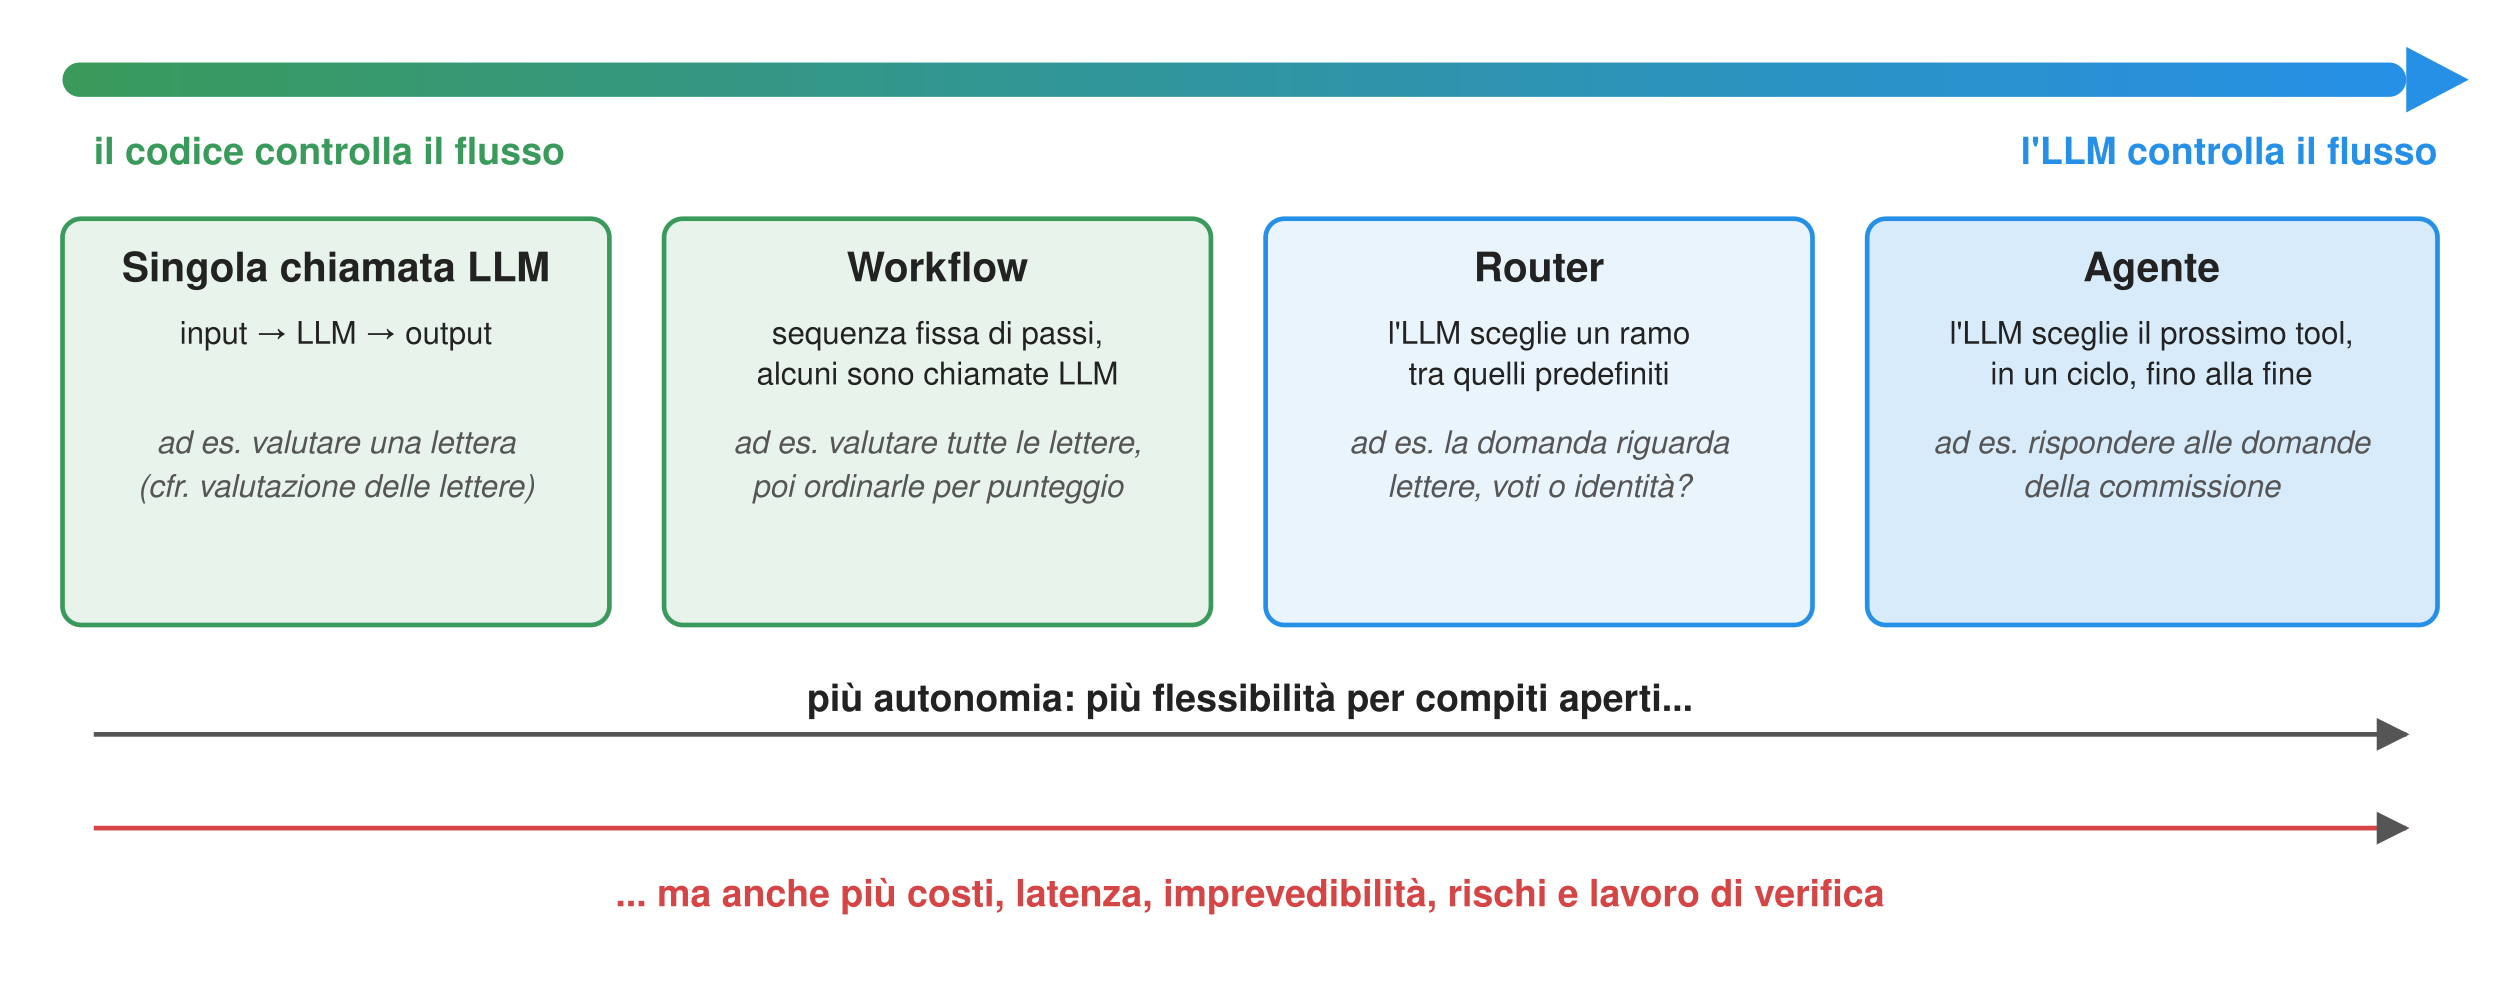
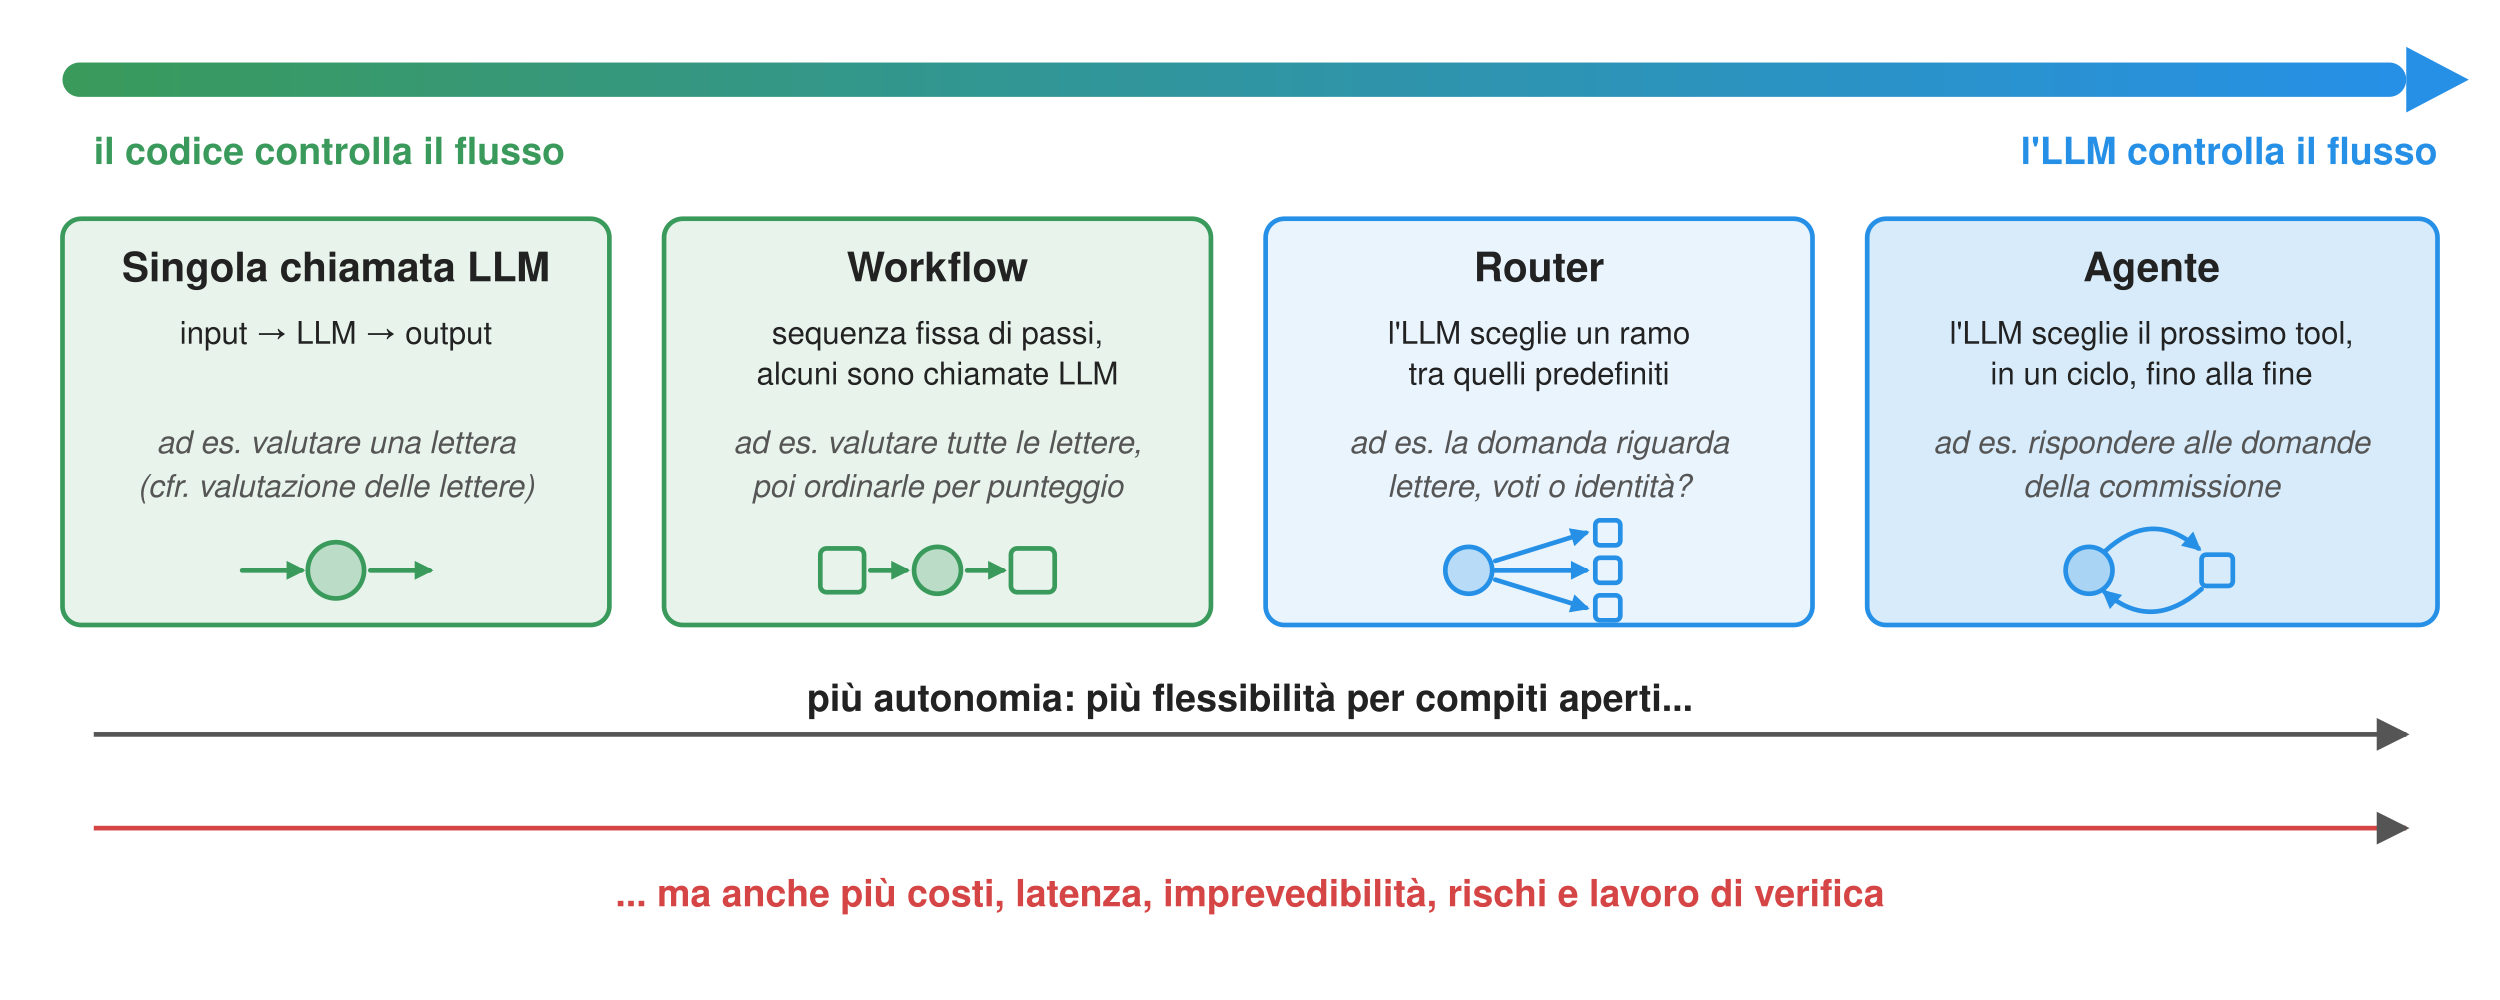
<svg xmlns="http://www.w3.org/2000/svg" viewBox="0 0 1600 640" font-family="Signika Negative, Helvetica, Arial, sans-serif" text-anchor="middle" fill="#222">
  <defs>
    <marker id="a" viewBox="0 0 10 10" refX="9" refY="5" markerWidth="7" markerHeight="7" orient="auto">
      <path d="M0,0 L10,5 L0,10 z" fill="#555" />
    </marker>
    <linearGradient id="g" x1="0" x2="1">
      <stop offset="0" stop-color="#3a9a5b" />
      <stop offset="1" stop-color="#2690e7" />
    </linearGradient>
+     <marker id="i0" viewBox="0 0 10 10" refX="8" refY="5" markerWidth="4" markerHeight="4" orient="auto">
+       <path d="M0,0 L10,5 L0,10 z" fill="#3a9a5b" />
+     </marker>
+     <marker id="i1" viewBox="0 0 10 10" refX="8" refY="5" markerWidth="4" markerHeight="4" orient="auto">
+       <path d="M0,0 L10,5 L0,10 z" fill="#2690e7" />
+     </marker>
  </defs>
  <rect x="40" y="40" width="1500" height="22" rx="11" fill="url(#g)" />
  <path d="M1540,30 L1580,51 L1540,72 z" fill="#2690e7" />
  <text x="60" y="105" font-size="24" font-weight="600" fill="#3a9a5b" text-anchor="start">il codice controlla il flusso</text>
  <text x="1560" y="105" font-size="24" font-weight="600" fill="#2690e7" text-anchor="end">l'LLM controlla il flusso</text>
  <g font-size="20">
    <rect x="40" y="140" width="350" height="260" rx="12" fill="#3a9a5b" fill-opacity="0.12" stroke="#3a9a5b" stroke-width="3" />
    <text x="215" y="180" font-size="26" font-weight="600">Singola chiamata LLM</text>
    <text x="215" y="220">input → LLM → output</text>
    <text x="215" y="290" font-style="italic" fill="#555">ad es. valutare una lettera</text>
    <text x="215" y="318" font-style="italic" fill="#555">(cfr. valutazione delle lettere)</text>
    <rect x="425" y="140" width="350" height="260" rx="12" fill="#3a9a5b" fill-opacity="0.12" stroke="#3a9a5b" stroke-width="3" />
    <text x="600" y="180" font-size="26" font-weight="600">Workflow</text>
    <text x="600" y="220">sequenza fissa di passi,</text>
    <text x="600" y="246">alcuni sono chiamate LLM</text>
    <text x="600" y="290" font-style="italic" fill="#555">ad es. valutare tutte le lettere,</text>
    <text x="600" y="318" font-style="italic" fill="#555">poi ordinarle per punteggio</text>
    <rect x="810" y="140" width="350" height="260" rx="12" fill="#2690e7" fill-opacity="0.10" stroke="#2690e7" stroke-width="3" />
    <text x="985" y="180" font-size="26" font-weight="600">Router</text>
    <text x="985" y="220">l'LLM sceglie un ramo</text>
    <text x="985" y="246">tra quelli predefiniti</text>
    <text x="985" y="290" font-style="italic" fill="#555">ad es. la domanda riguarda</text>
    <text x="985" y="318" font-style="italic" fill="#555">lettere, voti o identità?</text>
    <rect x="1195" y="140" width="365" height="260" rx="12" fill="#2690e7" fill-opacity="0.18" stroke="#2690e7" stroke-width="3" />
    <text x="1377" y="180" font-size="26" font-weight="600">Agente</text>
    <text x="1377" y="220">l'LLM sceglie il prossimo tool,</text>
    <text x="1377" y="246">in un ciclo, fino alla fine</text>
    <text x="1377" y="290" font-style="italic" fill="#555">ad es. rispondere alle domande</text>
    <text x="1377" y="318" font-style="italic" fill="#555">della commissione</text>
  </g>
+   <g transform="translate(215,365)" fill="none" stroke="#3a9a5b" stroke-width="3" stroke-linecap="round">
+     <line x1="-60" y1="0" x2="-22" y2="0" marker-end="url(#i0)" />
+     <circle r="18" fill="#3a9a5b" fill-opacity="0.25" />
+     <line x1="22" y1="0" x2="60" y2="0" marker-end="url(#i0)" />
+   </g>
+   <g transform="translate(600,365)" fill="none" stroke="#3a9a5b" stroke-width="3" stroke-linecap="round">
+     <rect x="-75" y="-14" width="28" height="28" rx="4" />
+     <line x1="-43" y1="0" x2="-20" y2="0" marker-end="url(#i0)" />
+     <circle r="15" fill="#3a9a5b" fill-opacity="0.25" />
+     <line x1="19" y1="0" x2="42" y2="0" marker-end="url(#i0)" />
+     <rect x="47" y="-14" width="28" height="28" rx="4" />
+   </g>
+   <g transform="translate(985,365)" fill="none" stroke="#2690e7" stroke-width="3" stroke-linecap="round">
+     <circle cx="-45" r="15" fill="#2690e7" fill-opacity="0.25" />
+     <line x1="-28" y1="-6" x2="30" y2="-24" marker-end="url(#i1)" />
+     <line x1="-28" y1="0" x2="30" y2="0" marker-end="url(#i1)" />
+     <line x1="-28" y1="6" x2="30" y2="24" marker-end="url(#i1)" />
+     <rect x="36" y="-32" width="16" height="16" rx="3" />
+     <rect x="36" y="-8" width="16" height="16" rx="3" />
+     <rect x="36" y="16" width="16" height="16" rx="3" />
+   </g>
+   <g transform="translate(1377,365)" fill="none" stroke="#2690e7" stroke-width="3" stroke-linecap="round">
+     <circle cx="-40" r="15" fill="#2690e7" fill-opacity="0.25" />
+     <path d="M-30,-12 Q0,-40 30,-14" marker-end="url(#i1)" />
+     <rect x="32" y="-10" width="20" height="20" rx="3" />
+     <path d="M32,12 Q0,40 -30,14" marker-end="url(#i1)" />
+   </g>
  <line x1="60" y1="470" x2="1540" y2="470" stroke="#555" stroke-width="3" marker-end="url(#a)" />
  <text x="800" y="455" font-size="24" font-weight="600">più autonomia: più flessibilità per compiti aperti...</text>
  <line x1="60" y1="530" x2="1540" y2="530" stroke="#d64545" stroke-width="3" marker-end="url(#a)" />
  <text x="800" y="580" font-size="24" font-weight="600" fill="#d64545">... ma anche più costi, latenza, imprevedibilità, rischi e lavoro di verifica</text>
</svg>
